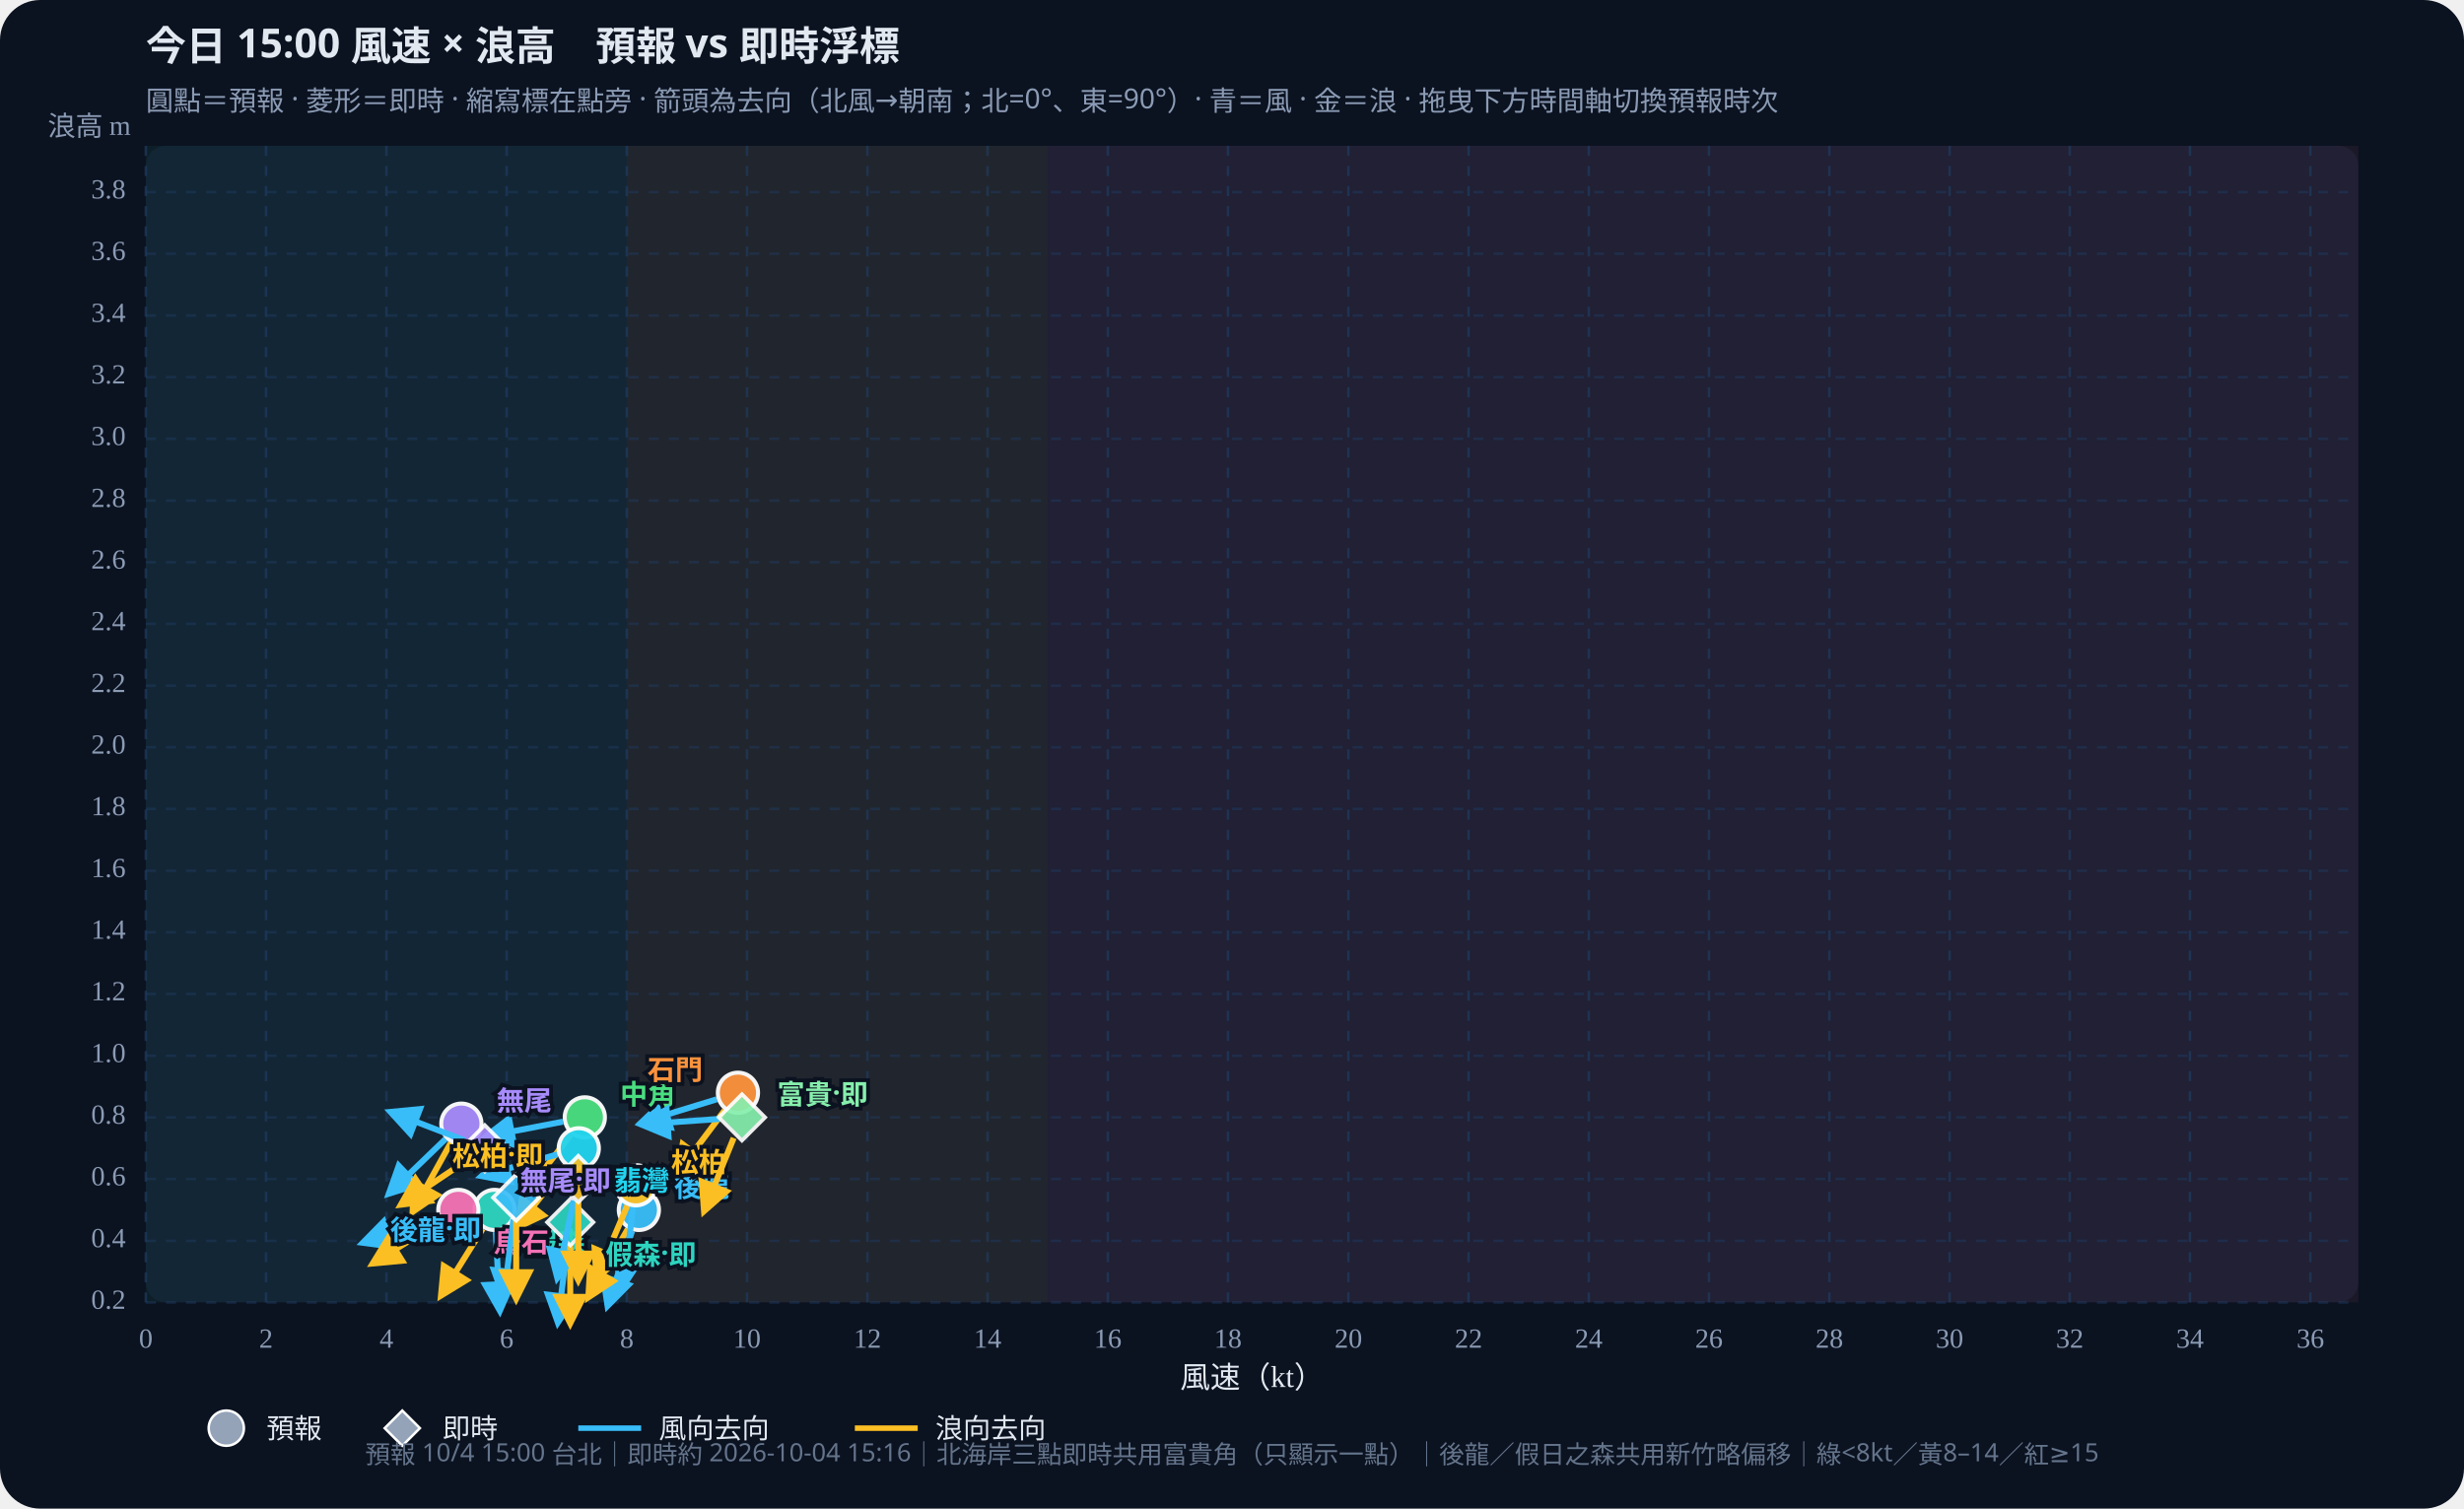
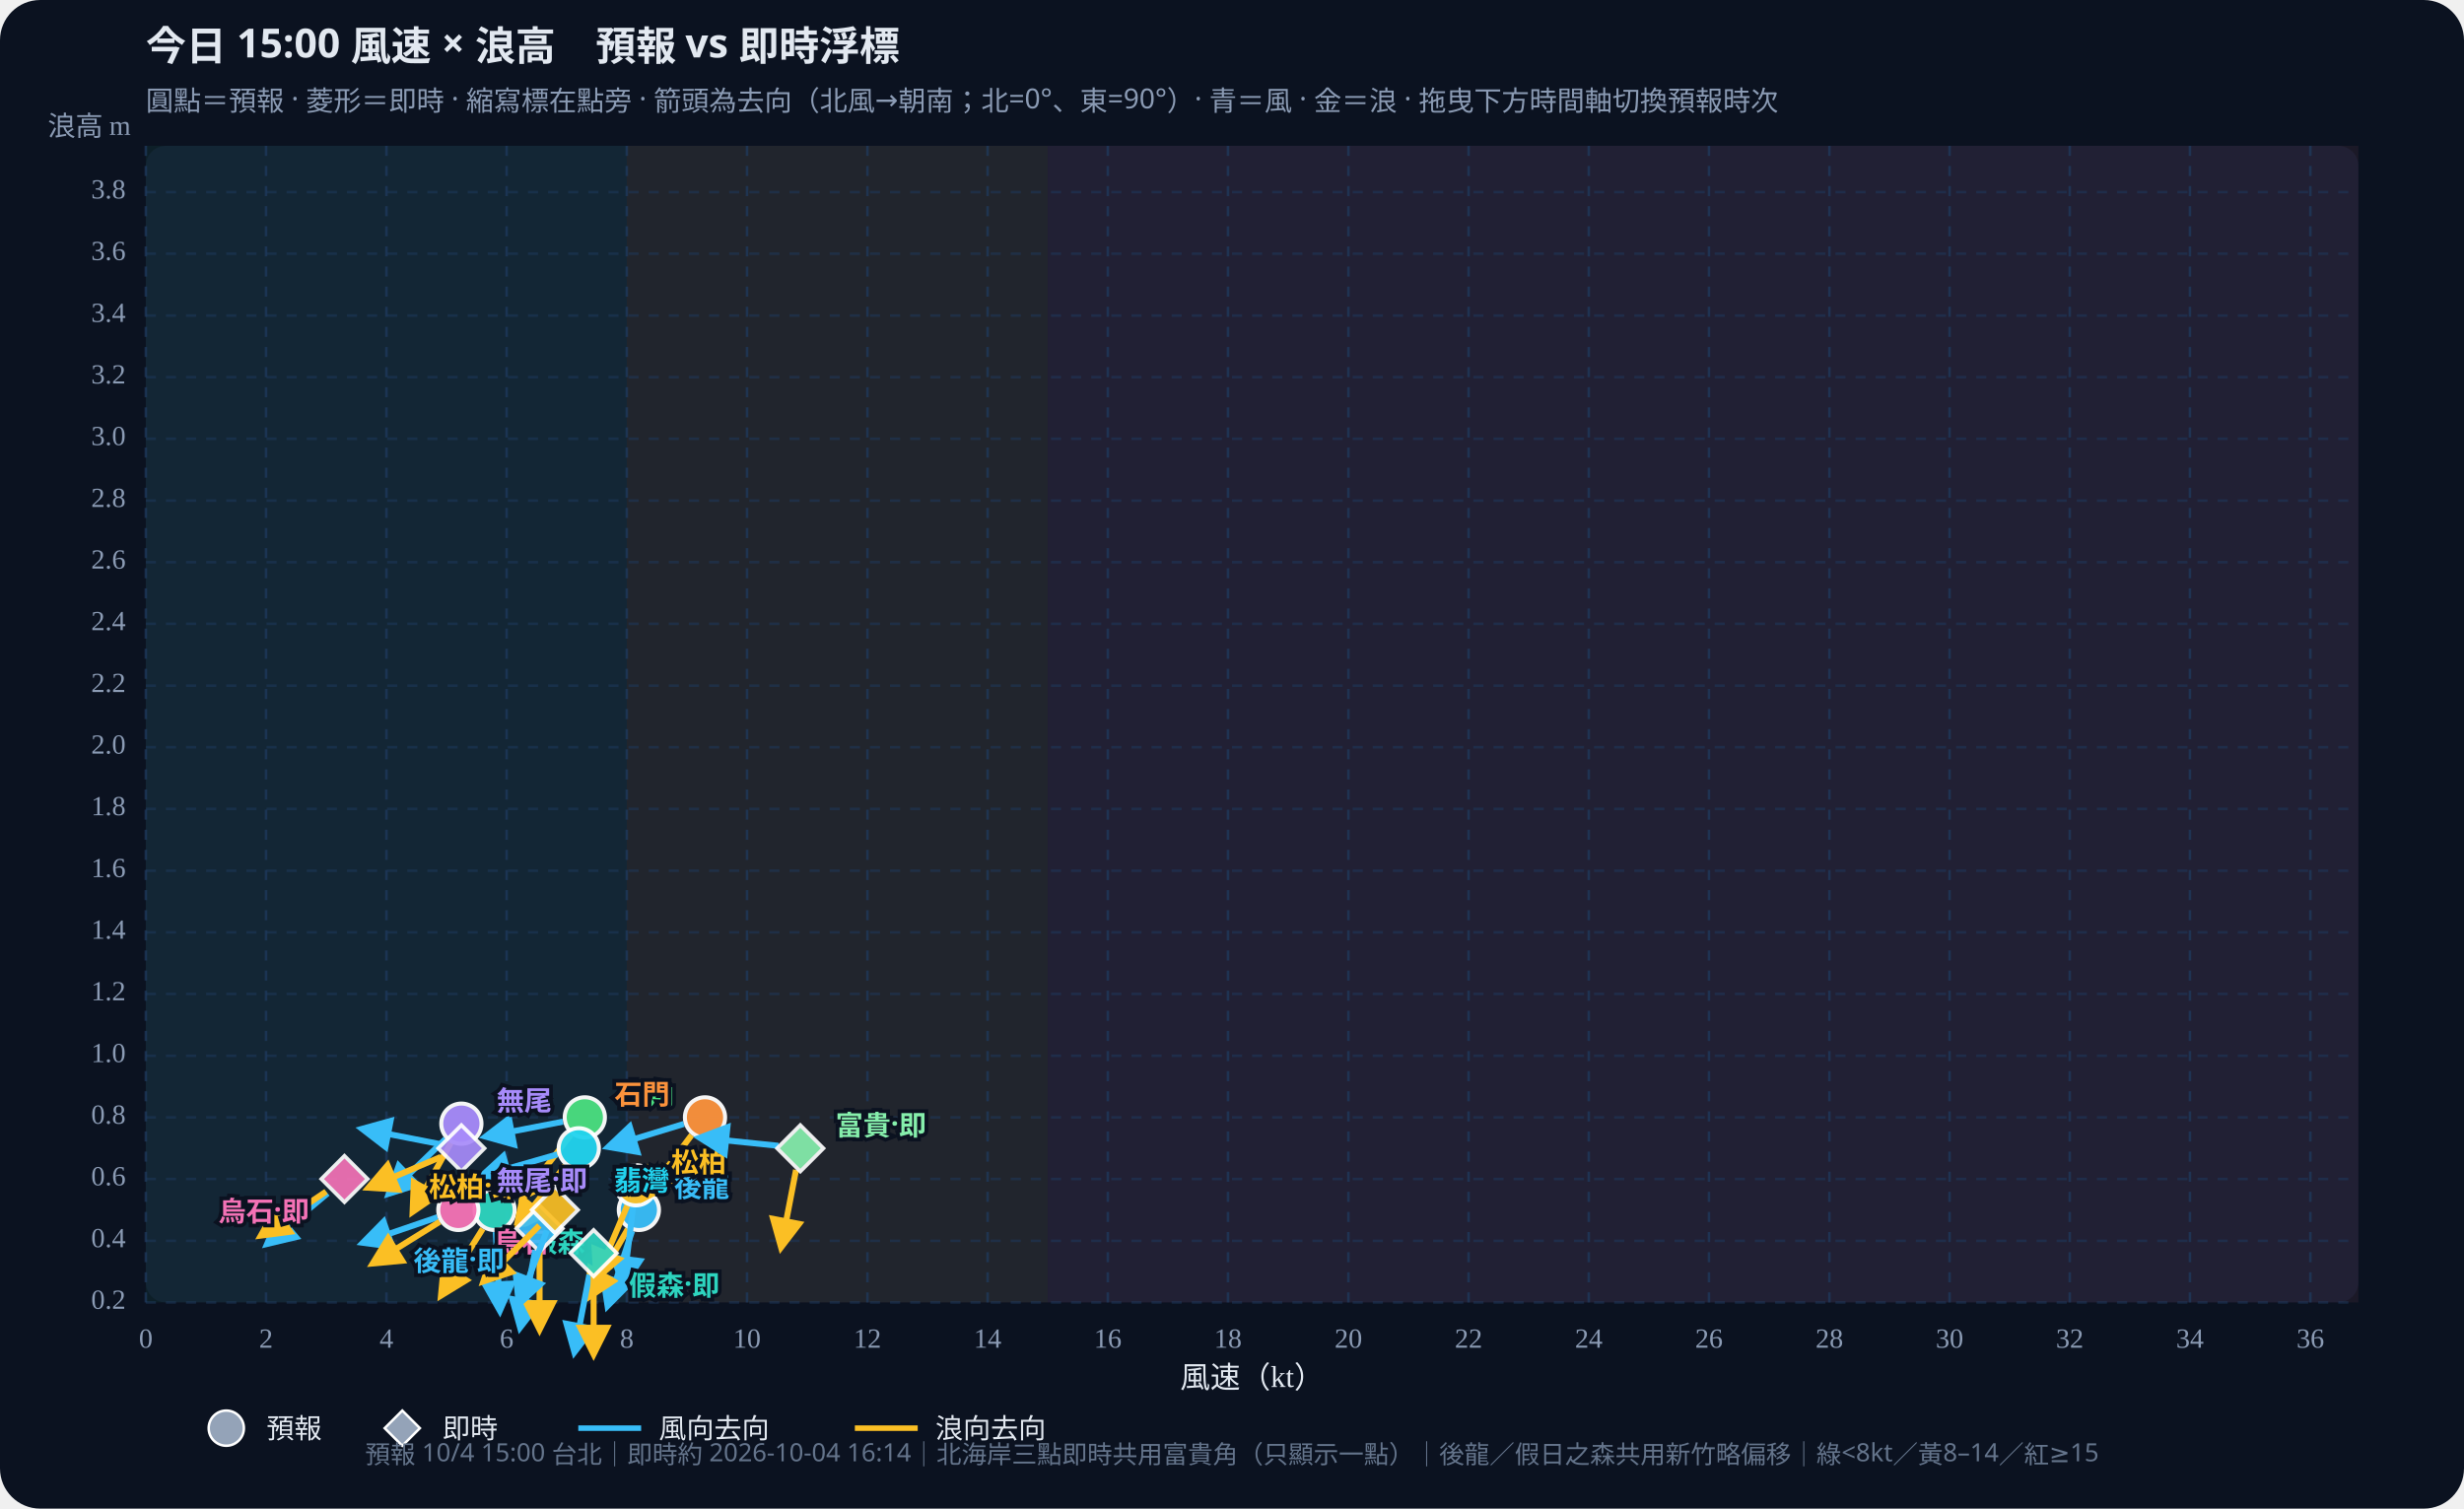
<svg xmlns="http://www.w3.org/2000/svg" id="wws-svg" viewBox="0 0 980 600" role="img" aria-label="風速與浪高散佈圖，可拖曳時間軸切換預報時次" style="width:100%;height:auto;display:block">
  <rect width="980" height="600" fill="#0b1220" rx="16" />
  <rect x="58" y="58" width="880" height="460" fill="#111a2e" rx="8" />
  <rect x="58.0" y="58" width="191.3" height="460" fill="#34d399" opacity="0.07" />
  <rect x="249.3" y="58" width="167.4" height="460" fill="#fbbf24" opacity="0.07" />
  <rect x="416.7" y="58" width="521.3" height="460" fill="#fb7185" opacity="0.07" />
  <defs>
    <marker id="arrow-38bdf8" viewBox="0 0 10 10" refX="8" refY="5" markerWidth="6" markerHeight="6" orient="auto-start-reverse">
      <path d="M0,0 L10,5 L0,10 z" fill="#38bdf8" />
    </marker>
    <marker id="arrow-fbbf24" viewBox="0 0 10 10" refX="8" refY="5" markerWidth="6" markerHeight="6" orient="auto-start-reverse">
      <path d="M0,0 L10,5 L0,10 z" fill="#fbbf24" />
    </marker>
  </defs>
  <text id="wws-title" x="58" y="24" fill="#e2e8f0" font-size="16" font-weight="700" font-family="Noto Sans TC,system-ui,sans-serif">今日 15:00 風速 × 浪高　預報 vs 即時浮標</text>
  <text x="58" y="44" fill="#8b9bb4" font-size="11" font-family="Noto Sans TC,system-ui,sans-serif">圓點＝預報 · 菱形＝即時 · 縮寫標在點旁 · 箭頭為去向（北風→朝南；北=0°、東=90°）· 青＝風 · 金＝浪 · 拖曳下方時間軸切換預報時次</text>
  <line x1="58.0" y1="58" x2="58.0" y2="518" stroke="#1e3a5f" stroke-dasharray="4 4" opacity="0.7" />
  <text x="58.0" y="536" text-anchor="middle" fill="#8b9bb4" font-size="11">0</text>
  <line x1="105.8" y1="58" x2="105.8" y2="518" stroke="#1e3a5f" stroke-dasharray="4 4" opacity="0.7" />
  <text x="105.8" y="536" text-anchor="middle" fill="#8b9bb4" font-size="11">2</text>
  <line x1="153.7" y1="58" x2="153.7" y2="518" stroke="#1e3a5f" stroke-dasharray="4 4" opacity="0.7" />
  <text x="153.7" y="536" text-anchor="middle" fill="#8b9bb4" font-size="11">4</text>
  <line x1="201.5" y1="58" x2="201.5" y2="518" stroke="#1e3a5f" stroke-dasharray="4 4" opacity="0.7" />
  <text x="201.5" y="536" text-anchor="middle" fill="#8b9bb4" font-size="11">6</text>
  <line x1="249.3" y1="58" x2="249.3" y2="518" stroke="#1e3a5f" stroke-dasharray="4 4" opacity="0.7" />
  <text x="249.3" y="536" text-anchor="middle" fill="#8b9bb4" font-size="11">8</text>
  <line x1="297.1" y1="58" x2="297.1" y2="518" stroke="#1e3a5f" stroke-dasharray="4 4" opacity="0.7" />
  <text x="297.1" y="536" text-anchor="middle" fill="#8b9bb4" font-size="11">10</text>
  <line x1="345.0" y1="58" x2="345.0" y2="518" stroke="#1e3a5f" stroke-dasharray="4 4" opacity="0.7" />
  <text x="345.0" y="536" text-anchor="middle" fill="#8b9bb4" font-size="11">12</text>
  <line x1="392.8" y1="58" x2="392.8" y2="518" stroke="#1e3a5f" stroke-dasharray="4 4" opacity="0.7" />
  <text x="392.8" y="536" text-anchor="middle" fill="#8b9bb4" font-size="11">14</text>
  <line x1="440.6" y1="58" x2="440.6" y2="518" stroke="#1e3a5f" stroke-dasharray="4 4" opacity="0.7" />
  <text x="440.6" y="536" text-anchor="middle" fill="#8b9bb4" font-size="11">16</text>
  <line x1="488.4" y1="58" x2="488.4" y2="518" stroke="#1e3a5f" stroke-dasharray="4 4" opacity="0.7" />
  <text x="488.4" y="536" text-anchor="middle" fill="#8b9bb4" font-size="11">18</text>
  <line x1="536.3" y1="58" x2="536.3" y2="518" stroke="#1e3a5f" stroke-dasharray="4 4" opacity="0.7" />
  <text x="536.3" y="536" text-anchor="middle" fill="#8b9bb4" font-size="11">20</text>
  <line x1="584.1" y1="58" x2="584.1" y2="518" stroke="#1e3a5f" stroke-dasharray="4 4" opacity="0.7" />
  <text x="584.1" y="536" text-anchor="middle" fill="#8b9bb4" font-size="11">22</text>
  <line x1="631.9" y1="58" x2="631.9" y2="518" stroke="#1e3a5f" stroke-dasharray="4 4" opacity="0.7" />
  <text x="631.9" y="536" text-anchor="middle" fill="#8b9bb4" font-size="11">24</text>
  <line x1="679.7" y1="58" x2="679.7" y2="518" stroke="#1e3a5f" stroke-dasharray="4 4" opacity="0.7" />
  <text x="679.7" y="536" text-anchor="middle" fill="#8b9bb4" font-size="11">26</text>
  <line x1="727.6" y1="58" x2="727.6" y2="518" stroke="#1e3a5f" stroke-dasharray="4 4" opacity="0.7" />
  <text x="727.6" y="536" text-anchor="middle" fill="#8b9bb4" font-size="11">28</text>
  <line x1="775.4" y1="58" x2="775.4" y2="518" stroke="#1e3a5f" stroke-dasharray="4 4" opacity="0.7" />
  <text x="775.4" y="536" text-anchor="middle" fill="#8b9bb4" font-size="11">30</text>
  <line x1="823.2" y1="58" x2="823.2" y2="518" stroke="#1e3a5f" stroke-dasharray="4 4" opacity="0.7" />
  <text x="823.2" y="536" text-anchor="middle" fill="#8b9bb4" font-size="11">32</text>
  <line x1="871.0" y1="58" x2="871.0" y2="518" stroke="#1e3a5f" stroke-dasharray="4 4" opacity="0.7" />
  <text x="871.0" y="536" text-anchor="middle" fill="#8b9bb4" font-size="11">34</text>
  <line x1="918.9" y1="58" x2="918.9" y2="518" stroke="#1e3a5f" stroke-dasharray="4 4" opacity="0.7" />
  <text x="918.9" y="536" text-anchor="middle" fill="#8b9bb4" font-size="11">36</text>
  <line x1="58" y1="518.0" x2="938" y2="518.0" stroke="#1e3a5f" stroke-dasharray="4 4" opacity="0.5" />
  <text x="50" y="518.0" text-anchor="end" dominant-baseline="middle" fill="#8b9bb4" font-size="11">0.2</text>
  <line x1="58" y1="493.5" x2="938" y2="493.5" stroke="#1e3a5f" stroke-dasharray="4 4" opacity="0.5" />
  <text x="50" y="493.5" text-anchor="end" dominant-baseline="middle" fill="#8b9bb4" font-size="11">0.4</text>
  <line x1="58" y1="468.9" x2="938" y2="468.9" stroke="#1e3a5f" stroke-dasharray="4 4" opacity="0.5" />
  <text x="50" y="468.9" text-anchor="end" dominant-baseline="middle" fill="#8b9bb4" font-size="11">0.6</text>
  <line x1="58" y1="444.4" x2="938" y2="444.4" stroke="#1e3a5f" stroke-dasharray="4 4" opacity="0.5" />
  <text x="50" y="444.4" text-anchor="end" dominant-baseline="middle" fill="#8b9bb4" font-size="11">0.8</text>
  <line x1="58" y1="419.9" x2="938" y2="419.9" stroke="#1e3a5f" stroke-dasharray="4 4" opacity="0.5" />
  <text x="50" y="419.9" text-anchor="end" dominant-baseline="middle" fill="#8b9bb4" font-size="11">1.0</text>
  <line x1="58" y1="395.3" x2="938" y2="395.3" stroke="#1e3a5f" stroke-dasharray="4 4" opacity="0.5" />
  <text x="50" y="395.3" text-anchor="end" dominant-baseline="middle" fill="#8b9bb4" font-size="11">1.2</text>
  <line x1="58" y1="370.8" x2="938" y2="370.8" stroke="#1e3a5f" stroke-dasharray="4 4" opacity="0.5" />
  <text x="50" y="370.8" text-anchor="end" dominant-baseline="middle" fill="#8b9bb4" font-size="11">1.4</text>
  <line x1="58" y1="346.3" x2="938" y2="346.3" stroke="#1e3a5f" stroke-dasharray="4 4" opacity="0.5" />
  <text x="50" y="346.3" text-anchor="end" dominant-baseline="middle" fill="#8b9bb4" font-size="11">1.6</text>
  <line x1="58" y1="321.7" x2="938" y2="321.7" stroke="#1e3a5f" stroke-dasharray="4 4" opacity="0.5" />
  <text x="50" y="321.7" text-anchor="end" dominant-baseline="middle" fill="#8b9bb4" font-size="11">1.8</text>
  <line x1="58" y1="297.2" x2="938" y2="297.2" stroke="#1e3a5f" stroke-dasharray="4 4" opacity="0.5" />
  <text x="50" y="297.2" text-anchor="end" dominant-baseline="middle" fill="#8b9bb4" font-size="11">2.0</text>
  <line x1="58" y1="272.7" x2="938" y2="272.7" stroke="#1e3a5f" stroke-dasharray="4 4" opacity="0.5" />
  <text x="50" y="272.7" text-anchor="end" dominant-baseline="middle" fill="#8b9bb4" font-size="11">2.2</text>
  <line x1="58" y1="248.1" x2="938" y2="248.1" stroke="#1e3a5f" stroke-dasharray="4 4" opacity="0.5" />
  <text x="50" y="248.1" text-anchor="end" dominant-baseline="middle" fill="#8b9bb4" font-size="11">2.4</text>
  <line x1="58" y1="223.6" x2="938" y2="223.6" stroke="#1e3a5f" stroke-dasharray="4 4" opacity="0.5" />
  <text x="50" y="223.6" text-anchor="end" dominant-baseline="middle" fill="#8b9bb4" font-size="11">2.6</text>
  <line x1="58" y1="199.1" x2="938" y2="199.1" stroke="#1e3a5f" stroke-dasharray="4 4" opacity="0.5" />
  <text x="50" y="199.1" text-anchor="end" dominant-baseline="middle" fill="#8b9bb4" font-size="11">2.8</text>
  <line x1="58" y1="174.5" x2="938" y2="174.5" stroke="#1e3a5f" stroke-dasharray="4 4" opacity="0.5" />
  <text x="50" y="174.5" text-anchor="end" dominant-baseline="middle" fill="#8b9bb4" font-size="11">3.0</text>
  <line x1="58" y1="150.0" x2="938" y2="150.0" stroke="#1e3a5f" stroke-dasharray="4 4" opacity="0.5" />
  <text x="50" y="150.0" text-anchor="end" dominant-baseline="middle" fill="#8b9bb4" font-size="11">3.2</text>
  <line x1="58" y1="125.5" x2="938" y2="125.5" stroke="#1e3a5f" stroke-dasharray="4 4" opacity="0.5" />
  <text x="50" y="125.5" text-anchor="end" dominant-baseline="middle" fill="#8b9bb4" font-size="11">3.4</text>
  <line x1="58" y1="100.9" x2="938" y2="100.9" stroke="#1e3a5f" stroke-dasharray="4 4" opacity="0.5" />
  <text x="50" y="100.9" text-anchor="end" dominant-baseline="middle" fill="#8b9bb4" font-size="11">3.6</text>
  <line x1="58" y1="76.4" x2="938" y2="76.4" stroke="#1e3a5f" stroke-dasharray="4 4" opacity="0.5" />
  <text x="50" y="76.4" text-anchor="end" dominant-baseline="middle" fill="#8b9bb4" font-size="11">3.8</text>
  <text x="498" y="552" text-anchor="middle" fill="#e2e8f0" font-size="12">風速（kt）</text>
  <text x="52" y="54" text-anchor="end" fill="#8b9bb4" font-size="11">浪高 m</text>
  <g id="wws-forecast-layer">
    <line x1="251.4" y1="489.6" x2="241.7" y2="519.2" stroke="#38bdf8" stroke-width="2.4" marker-end="url(#arrow-38bdf8)" />
    <line x1="249.7" y1="488.8" x2="234.1" y2="515.8" stroke="#fbbf24" stroke-width="2.4" marker-end="url(#arrow-fbbf24)" />
    <circle cx="254.1" cy="481.2" r="8.0" fill="#38bdf8" stroke="#fff" stroke-width="1.6" opacity="0.95" />
    <line x1="197.2" y1="490.0" x2="198.8" y2="521.1" stroke="#38bdf8" stroke-width="2.4" marker-end="url(#arrow-38bdf8)" />
    <line x1="192.0" y1="488.7" x2="175.5" y2="515.1" stroke="#fbbf24" stroke-width="2.4" marker-end="url(#arrow-fbbf24)" />
    <circle cx="196.7" cy="481.2" r="8.0" fill="#2dd4bf" stroke="#fff" stroke-width="1.6" opacity="0.95" />
    <line x1="251.8" y1="480.1" x2="248.0" y2="511.1" stroke="#38bdf8" stroke-width="2.4" marker-end="url(#arrow-38bdf8)" />
    <line x1="249.5" y1="479.5" x2="237.3" y2="508.2" stroke="#fbbf24" stroke-width="2.4" marker-end="url(#arrow-fbbf24)" />
    <circle cx="252.9" cy="471.4" r="8.0" fill="#fbbf24" stroke="#fff" stroke-width="1.6" opacity="0.95" />
    <line x1="223.9" y1="446.1" x2="193.3" y2="452.0" stroke="#38bdf8" stroke-width="2.4" marker-end="url(#arrow-38bdf8)" />
    <line x1="227.1" y1="451.3" x2="207.9" y2="475.9" stroke="#fbbf24" stroke-width="2.4" marker-end="url(#arrow-fbbf24)" />
    <circle cx="232.6" cy="444.4" r="8.0" fill="#4ade80" stroke="#fff" stroke-width="1.6" opacity="0.95" />
    <line x1="221.7" y1="459.1" x2="191.7" y2="467.7" stroke="#38bdf8" stroke-width="2.4" marker-end="url(#arrow-38bdf8)" />
    <line x1="224.8" y1="463.6" x2="205.5" y2="488.2" stroke="#fbbf24" stroke-width="2.4" marker-end="url(#arrow-fbbf24)" />
    <circle cx="230.2" cy="456.7" r="8.0" fill="#22d3ee" stroke="#fff" stroke-width="1.6" opacity="0.95" />
-     <line x1="285.1" y1="437.2" x2="255.3" y2="446.3" stroke="#38bdf8" stroke-width="2.4" marker-end="url(#arrow-38bdf8)" />
-     <line x1="288.2" y1="441.6" x2="269.5" y2="466.5" stroke="#fbbf24" stroke-width="2.4" marker-end="url(#arrow-fbbf24)" />
-     <circle cx="293.5" cy="434.6" r="8.0" fill="#fb923c" stroke="#fff" stroke-width="1.6" opacity="0.95" />
+     <line x1="272.0" y1="447.0" x2="242.1" y2="456.1" stroke="#38bdf8" stroke-width="2.4" marker-end="url(#arrow-38bdf8)" />
+     <line x1="275.1" y1="451.4" x2="256.3" y2="476.3" stroke="#fbbf24" stroke-width="2.4" marker-end="url(#arrow-fbbf24)" />
+     <circle cx="280.4" cy="444.4" r="8.0" fill="#fb923c" stroke="#fff" stroke-width="1.6" opacity="0.95" />
    <line x1="177.2" y1="453.0" x2="154.8" y2="474.6" stroke="#38bdf8" stroke-width="2.4" marker-end="url(#arrow-38bdf8)" />
    <line x1="179.3" y1="454.5" x2="164.2" y2="481.8" stroke="#fbbf24" stroke-width="2.4" marker-end="url(#arrow-fbbf24)" />
    <circle cx="183.5" cy="446.9" r="8.0" fill="#a78bfa" stroke="#fff" stroke-width="1.6" opacity="0.95" />
    <line x1="174.0" y1="484.1" x2="144.5" y2="494.2" stroke="#38bdf8" stroke-width="2.4" marker-end="url(#arrow-38bdf8)" />
    <line x1="174.9" y1="485.9" x2="148.4" y2="502.4" stroke="#fbbf24" stroke-width="2.4" marker-end="url(#arrow-fbbf24)" />
    <circle cx="182.3" cy="481.2" r="8.0" fill="#f472b6" stroke="#fff" stroke-width="1.6" opacity="0.95" />
    <text x="268.1" y="471.2" text-anchor="start" dominant-baseline="central" fill="#38bdf8" font-size="11" font-weight="700" font-family="Noto Sans TC,system-ui,sans-serif" stroke="#0b1220" stroke-width="3" paint-order="stroke">後龍</text>
    <text x="210.7" y="493.2" text-anchor="start" dominant-baseline="central" fill="#2dd4bf" font-size="11" font-weight="700" font-family="Noto Sans TC,system-ui,sans-serif" stroke="#0b1220" stroke-width="3" paint-order="stroke">假森</text>
    <text x="266.9" y="461.4" text-anchor="start" dominant-baseline="central" fill="#fbbf24" font-size="11" font-weight="700" font-family="Noto Sans TC,system-ui,sans-serif" stroke="#0b1220" stroke-width="3" paint-order="stroke">松柏</text>
    <text x="246.6" y="434.4" text-anchor="start" dominant-baseline="central" fill="#4ade80" font-size="11" font-weight="700" font-family="Noto Sans TC,system-ui,sans-serif" stroke="#0b1220" stroke-width="3" paint-order="stroke">中角</text>
    <text x="244.2" y="468.7" text-anchor="start" dominant-baseline="central" fill="#22d3ee" font-size="11" font-weight="700" font-family="Noto Sans TC,system-ui,sans-serif" stroke="#0b1220" stroke-width="3" paint-order="stroke">翡灣</text>
-     <text x="279.5" y="424.6" text-anchor="end" dominant-baseline="central" fill="#fb923c" font-size="11" font-weight="700" font-family="Noto Sans TC,system-ui,sans-serif" stroke="#0b1220" stroke-width="3" paint-order="stroke">石門</text>
+     <text x="266.4" y="434.4" text-anchor="end" dominant-baseline="central" fill="#fb923c" font-size="11" font-weight="700" font-family="Noto Sans TC,system-ui,sans-serif" stroke="#0b1220" stroke-width="3" paint-order="stroke">石門</text>
    <text x="197.5" y="436.9" text-anchor="start" dominant-baseline="central" fill="#a78bfa" font-size="11" font-weight="700" font-family="Noto Sans TC,system-ui,sans-serif" stroke="#0b1220" stroke-width="3" paint-order="stroke">無尾</text>
    <text x="196.3" y="493.2" text-anchor="start" dominant-baseline="central" fill="#f472b6" font-size="11" font-weight="700" font-family="Noto Sans TC,system-ui,sans-serif" stroke="#0b1220" stroke-width="3" paint-order="stroke">烏石</text>
  </g>
  <g id="wws-live-layer">
-     <line x1="204.2" y1="485.0" x2="200.4" y2="516.0" stroke="#38bdf8" stroke-width="2.4" marker-end="url(#arrow-38bdf8)" />
-     <line x1="205.3" y1="485.1" x2="205.3" y2="516.3" stroke="#fbbf24" stroke-width="2.4" marker-end="url(#arrow-fbbf24)" />
-     <polygon points="205.3,467.1 214.5,476.3 205.3,485.5 196.1,476.3" fill="#38bdf8" stroke="#fff" stroke-width="1.5" opacity="0.92" />
-     <line x1="225.7" y1="494.8" x2="221.9" y2="525.8" stroke="#38bdf8" stroke-width="2.4" marker-end="url(#arrow-38bdf8)" />
-     <line x1="226.8" y1="494.9" x2="226.8" y2="526.1" stroke="#fbbf24" stroke-width="2.4" marker-end="url(#arrow-fbbf24)" />
-     <polygon points="226.8,476.9 236.0,486.1 226.8,495.3 217.6,486.1" fill="#2dd4bf" stroke="#fff" stroke-width="1.5" opacity="0.92" />
-     <line x1="228.2" y1="477.5" x2="221.7" y2="508.1" stroke="#38bdf8" stroke-width="2.4" marker-end="url(#arrow-38bdf8)" />
-     <line x1="230.0" y1="477.7" x2="230.0" y2="508.9" stroke="#fbbf24" stroke-width="2.4" marker-end="url(#arrow-fbbf24)" />
-     <polygon points="230.0,459.7 239.2,468.9 230.0,478.1 220.8,468.9" fill="#fbbf24" stroke="#fff" stroke-width="1.5" opacity="0.92" />
-     <line x1="286.3" y1="445.0" x2="255.2" y2="447.2" stroke="#38bdf8" stroke-width="2.4" marker-end="url(#arrow-38bdf8)" />
-     <line x1="291.8" y1="452.6" x2="280.1" y2="481.5" stroke="#fbbf24" stroke-width="2.4" marker-end="url(#arrow-fbbf24)" />
-     <polygon points="295.1,435.2 304.3,444.4 295.1,453.6 285.9,444.4" fill="#86efac" stroke="#fff" stroke-width="1.5" opacity="0.92" />
-     <line x1="184.6" y1="453.5" x2="155.5" y2="442.3" stroke="#38bdf8" stroke-width="2.4" marker-end="url(#arrow-38bdf8)" />
-     <line x1="185.5" y1="461.6" x2="159.6" y2="479.0" stroke="#fbbf24" stroke-width="2.4" marker-end="url(#arrow-fbbf24)" />
-     <polygon points="192.8,447.5 202.0,456.7 192.8,465.9 183.6,456.7" fill="#a78bfa" stroke="#fff" stroke-width="1.5" opacity="0.92" />
-     <text x="191.3" y="488.3" text-anchor="end" dominant-baseline="central" fill="#38bdf8" font-size="11" font-weight="700" font-family="Noto Sans TC,system-ui,sans-serif" stroke="#0b1220" stroke-width="3" paint-order="stroke">後龍·即</text>
-     <text x="240.8" y="498.1" text-anchor="start" dominant-baseline="central" fill="#2dd4bf" font-size="11" font-weight="700" font-family="Noto Sans TC,system-ui,sans-serif" stroke="#0b1220" stroke-width="3" paint-order="stroke">假森·即</text>
-     <text x="216.0" y="458.9" text-anchor="end" dominant-baseline="central" fill="#fbbf24" font-size="11" font-weight="700" font-family="Noto Sans TC,system-ui,sans-serif" stroke="#0b1220" stroke-width="3" paint-order="stroke">松柏·即</text>
-     <text x="309.1" y="434.4" text-anchor="start" dominant-baseline="central" fill="#86efac" font-size="11" font-weight="700" font-family="Noto Sans TC,system-ui,sans-serif" stroke="#0b1220" stroke-width="3" paint-order="stroke">富貴·即</text>
-     <text x="206.8" y="468.7" text-anchor="start" dominant-baseline="central" fill="#a78bfa" font-size="11" font-weight="700" font-family="Noto Sans TC,system-ui,sans-serif" stroke="#0b1220" stroke-width="3" paint-order="stroke">無尾·即</text>
+     <line x1="212.9" y1="497.2" x2="206.9" y2="527.8" stroke="#38bdf8" stroke-width="2.4" marker-end="url(#arrow-38bdf8)" />
+     <line x1="214.6" y1="497.4" x2="214.6" y2="528.6" stroke="#fbbf24" stroke-width="2.4" marker-end="url(#arrow-fbbf24)" />
+     <polygon points="214.6,479.4 223.8,488.6 214.6,497.8 205.4,488.6" fill="#38bdf8" stroke="#fff" stroke-width="1.5" opacity="0.92" />
+     <line x1="234.4" y1="507.0" x2="228.5" y2="537.6" stroke="#38bdf8" stroke-width="2.4" marker-end="url(#arrow-38bdf8)" />
+     <line x1="236.1" y1="507.2" x2="236.1" y2="538.4" stroke="#fbbf24" stroke-width="2.4" marker-end="url(#arrow-fbbf24)" />
+     <polygon points="236.1,489.2 245.3,498.4 236.1,507.6 226.9,498.4" fill="#2dd4bf" stroke="#fff" stroke-width="1.5" opacity="0.92" />
+     <line x1="217.5" y1="489.4" x2="206.4" y2="518.5" stroke="#38bdf8" stroke-width="2.4" marker-end="url(#arrow-38bdf8)" />
+     <line x1="214.5" y1="487.4" x2="192.4" y2="509.5" stroke="#fbbf24" stroke-width="2.4" marker-end="url(#arrow-fbbf24)" />
+     <polygon points="220.7,472.0 229.9,481.2 220.7,490.4 211.5,481.2" fill="#fbbf24" stroke="#fff" stroke-width="1.5" opacity="0.92" />
+     <line x1="309.6" y1="455.7" x2="278.5" y2="452.5" stroke="#38bdf8" stroke-width="2.4" marker-end="url(#arrow-38bdf8)" />
+     <line x1="316.6" y1="465.3" x2="310.7" y2="495.9" stroke="#fbbf24" stroke-width="2.4" marker-end="url(#arrow-fbbf24)" />
+     <polygon points="318.3,447.5 327.5,456.7 318.3,465.9 309.1,456.7" fill="#86efac" stroke="#fff" stroke-width="1.5" opacity="0.92" />
+     <line x1="174.9" y1="455.0" x2="144.2" y2="449.0" stroke="#38bdf8" stroke-width="2.4" marker-end="url(#arrow-38bdf8)" />
+     <line x1="175.4" y1="460.1" x2="146.7" y2="472.3" stroke="#fbbf24" stroke-width="2.4" marker-end="url(#arrow-fbbf24)" />
+     <polygon points="183.5,447.5 192.7,456.7 183.5,465.9 174.3,456.7" fill="#a78bfa" stroke="#fff" stroke-width="1.5" opacity="0.92" />
+     <line x1="130.3" y1="474.6" x2="106.4" y2="494.6" stroke="#38bdf8" stroke-width="2.4" marker-end="url(#arrow-38bdf8)" />
+     <line x1="129.7" y1="473.9" x2="103.9" y2="491.3" stroke="#fbbf24" stroke-width="2.4" marker-end="url(#arrow-fbbf24)" />
+     <polygon points="137.0,459.7 146.2,468.9 137.0,478.1 127.8,468.9" fill="#f472b6" stroke="#fff" stroke-width="1.5" opacity="0.92" />
+     <text x="200.6" y="500.6" text-anchor="end" dominant-baseline="central" fill="#38bdf8" font-size="11" font-weight="700" font-family="Noto Sans TC,system-ui,sans-serif" stroke="#0b1220" stroke-width="3" paint-order="stroke">後龍·即</text>
+     <text x="250.1" y="510.4" text-anchor="start" dominant-baseline="central" fill="#2dd4bf" font-size="11" font-weight="700" font-family="Noto Sans TC,system-ui,sans-serif" stroke="#0b1220" stroke-width="3" paint-order="stroke">假森·即</text>
+     <text x="206.7" y="471.2" text-anchor="end" dominant-baseline="central" fill="#fbbf24" font-size="11" font-weight="700" font-family="Noto Sans TC,system-ui,sans-serif" stroke="#0b1220" stroke-width="3" paint-order="stroke">松柏·即</text>
+     <text x="332.3" y="446.7" text-anchor="start" dominant-baseline="central" fill="#86efac" font-size="11" font-weight="700" font-family="Noto Sans TC,system-ui,sans-serif" stroke="#0b1220" stroke-width="3" paint-order="stroke">富貴·即</text>
+     <text x="197.5" y="468.7" text-anchor="start" dominant-baseline="central" fill="#a78bfa" font-size="11" font-weight="700" font-family="Noto Sans TC,system-ui,sans-serif" stroke="#0b1220" stroke-width="3" paint-order="stroke">無尾·即</text>
+     <text x="123.0" y="480.9" text-anchor="end" dominant-baseline="central" fill="#f472b6" font-size="11" font-weight="700" font-family="Noto Sans TC,system-ui,sans-serif" stroke="#0b1220" stroke-width="3" paint-order="stroke">烏石·即</text>
  </g>
  <circle cx="90" cy="568" r="7" fill="#94a3b8" stroke="#fff" />
  <text x="106" y="572" fill="#e2e8f0" font-size="11" font-family="Noto Sans TC,system-ui,sans-serif">預報</text>
  <polygon points="160,561 167,568 160,575 153,568" fill="#94a3b8" stroke="#fff" />
  <text x="176" y="572" fill="#e2e8f0" font-size="11" font-family="Noto Sans TC,system-ui,sans-serif">即時</text>
  <line x1="230" y1="568" x2="255" y2="568" stroke="#38bdf8" stroke-width="2.2" />
  <text x="262" y="572" fill="#e2e8f0" font-size="11" font-family="Noto Sans TC,system-ui,sans-serif">風向去向</text>
  <line x1="340" y1="568" x2="365" y2="568" stroke="#fbbf24" stroke-width="2.2" />
  <text x="372" y="572" fill="#e2e8f0" font-size="11" font-family="Noto Sans TC,system-ui,sans-serif">浪向去向</text>
-   <text id="wws-foot" x="490" y="582" text-anchor="middle" fill="#64748b" font-size="10" font-family="Noto Sans TC,system-ui,sans-serif">預報 10/4 15:00 台北｜即時約 2026-10-04 15:16｜北海岸三點即時共用富貴角（只顯示一點）｜後龍／假日之森共用新竹略偏移｜綠&lt;8kt／黃8–14／紅≥15</text>
+   <text id="wws-foot" x="490" y="582" text-anchor="middle" fill="#64748b" font-size="10" font-family="Noto Sans TC,system-ui,sans-serif">預報 10/4 15:00 台北｜即時約 2026-10-04 16:14｜北海岸三點即時共用富貴角（只顯示一點）｜後龍／假日之森共用新竹略偏移｜綠&lt;8kt／黃8–14／紅≥15</text>
</svg>
